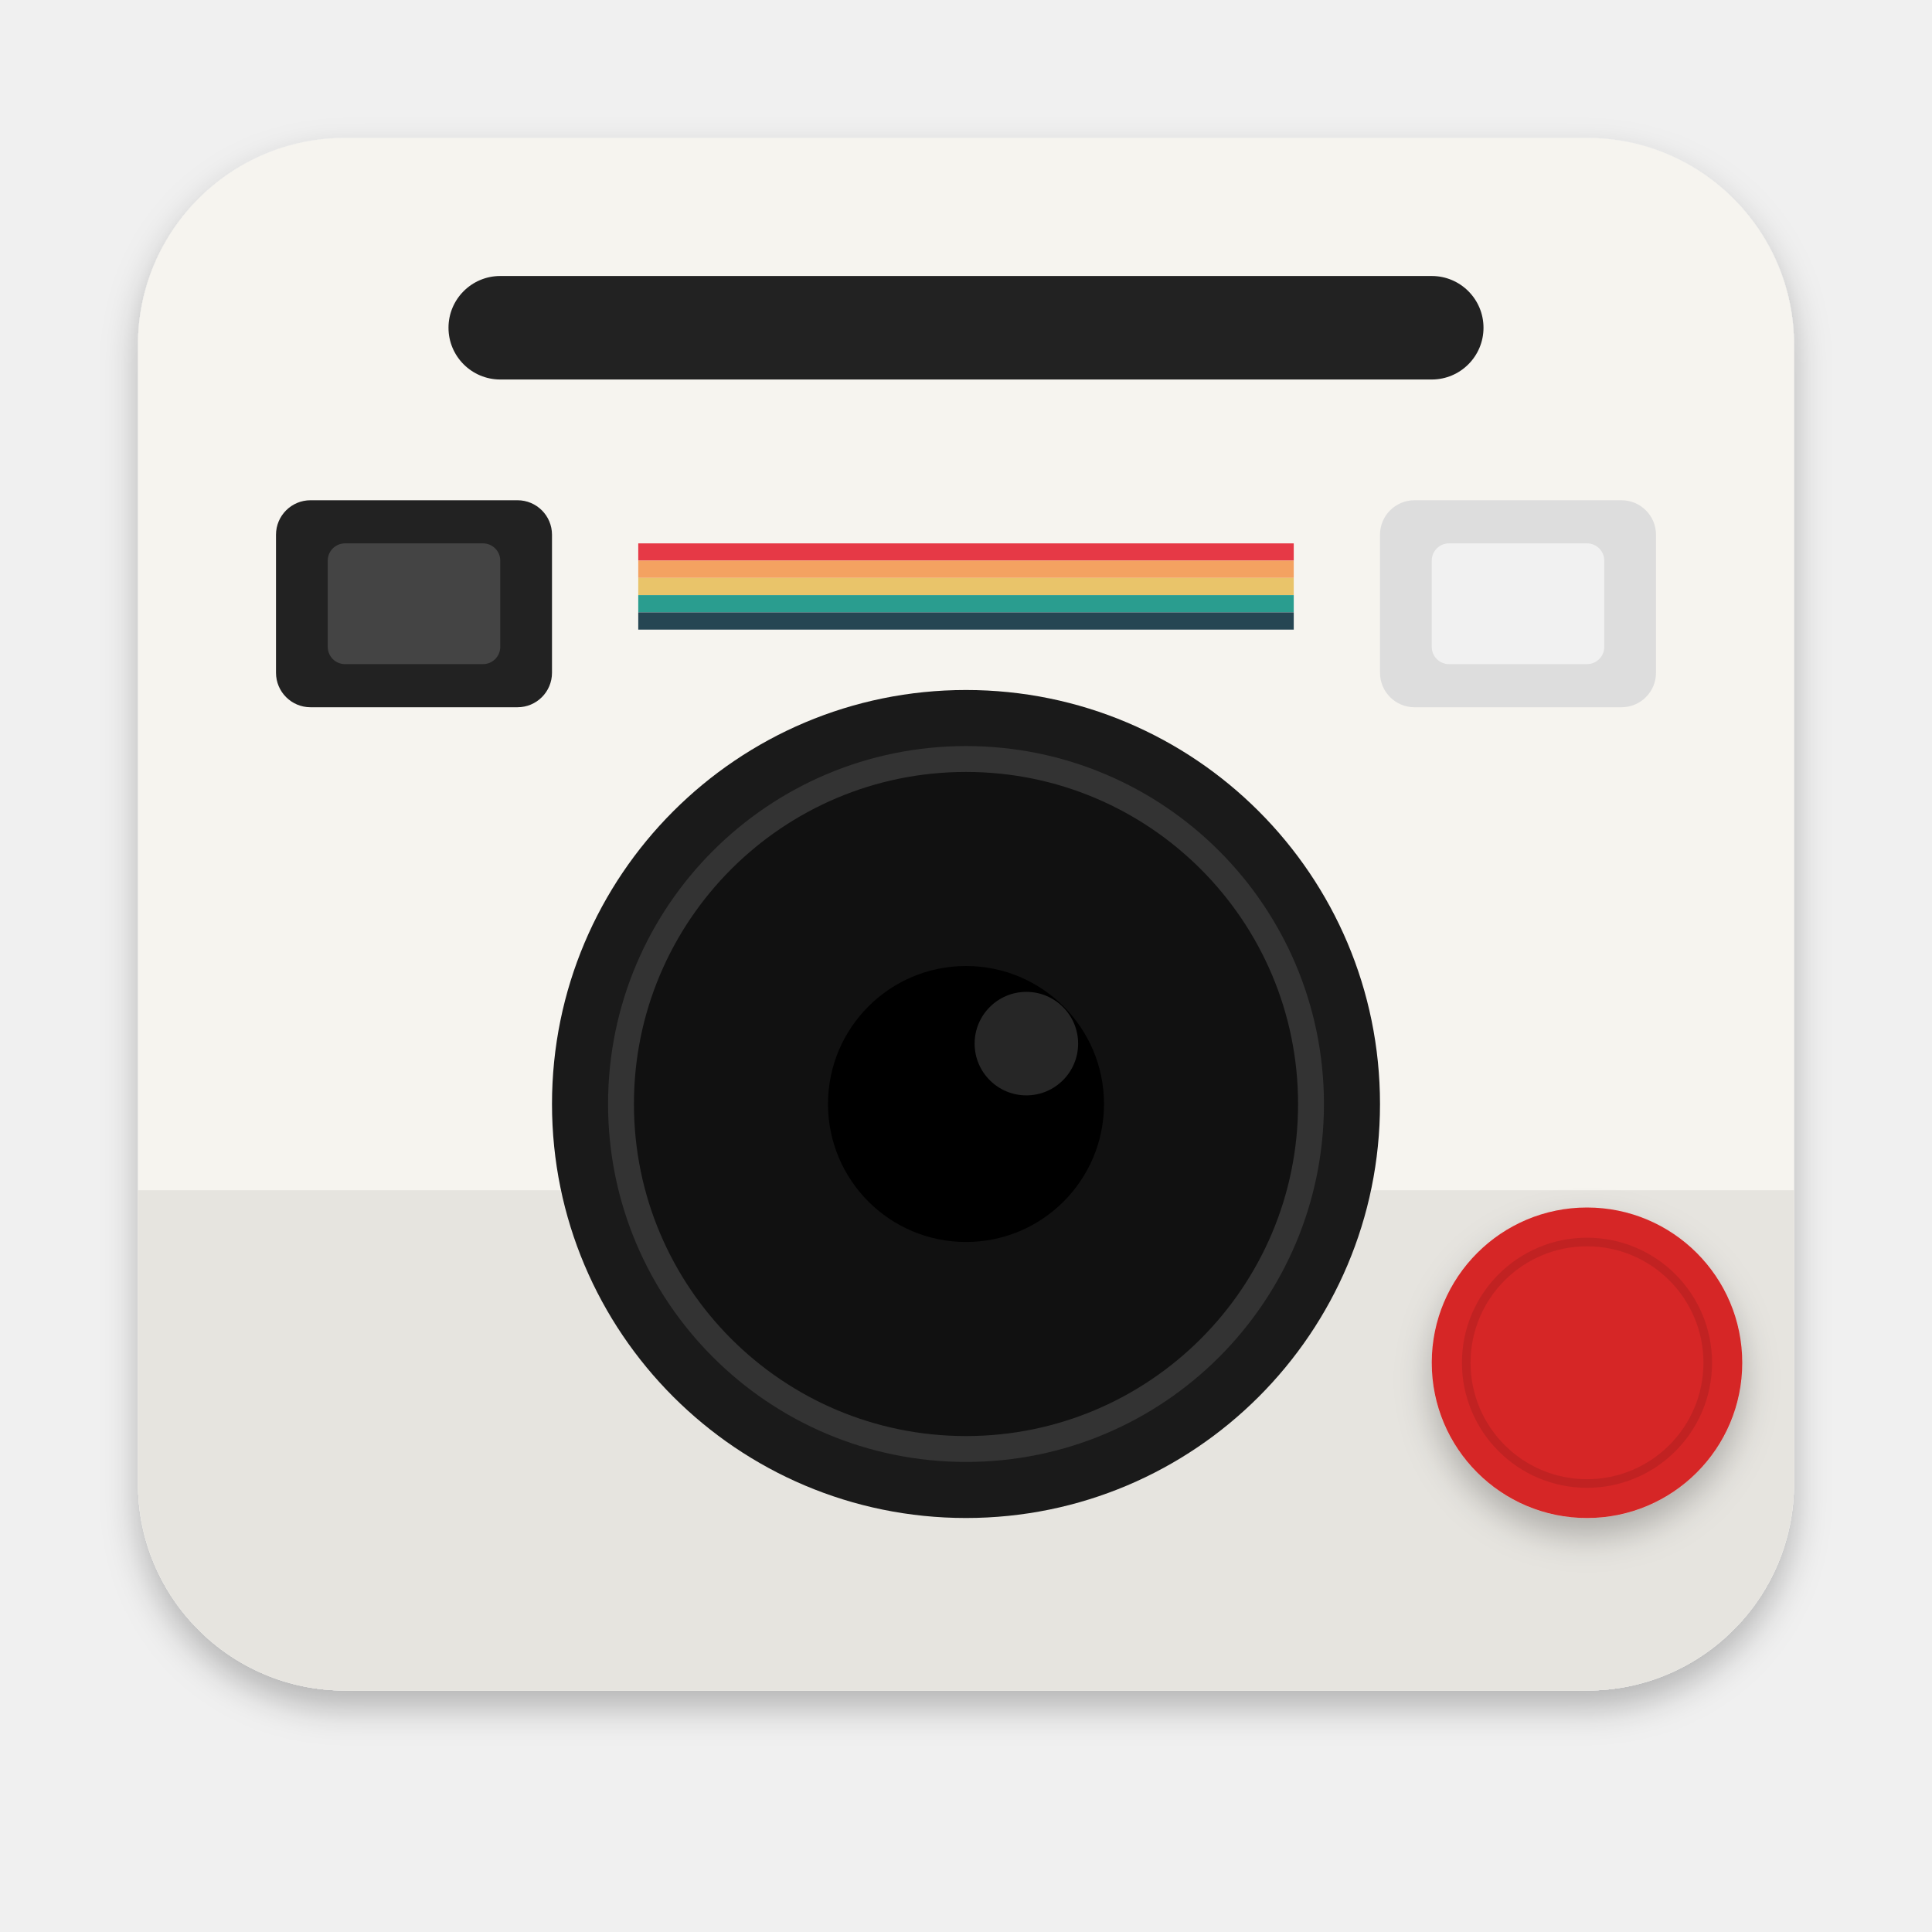
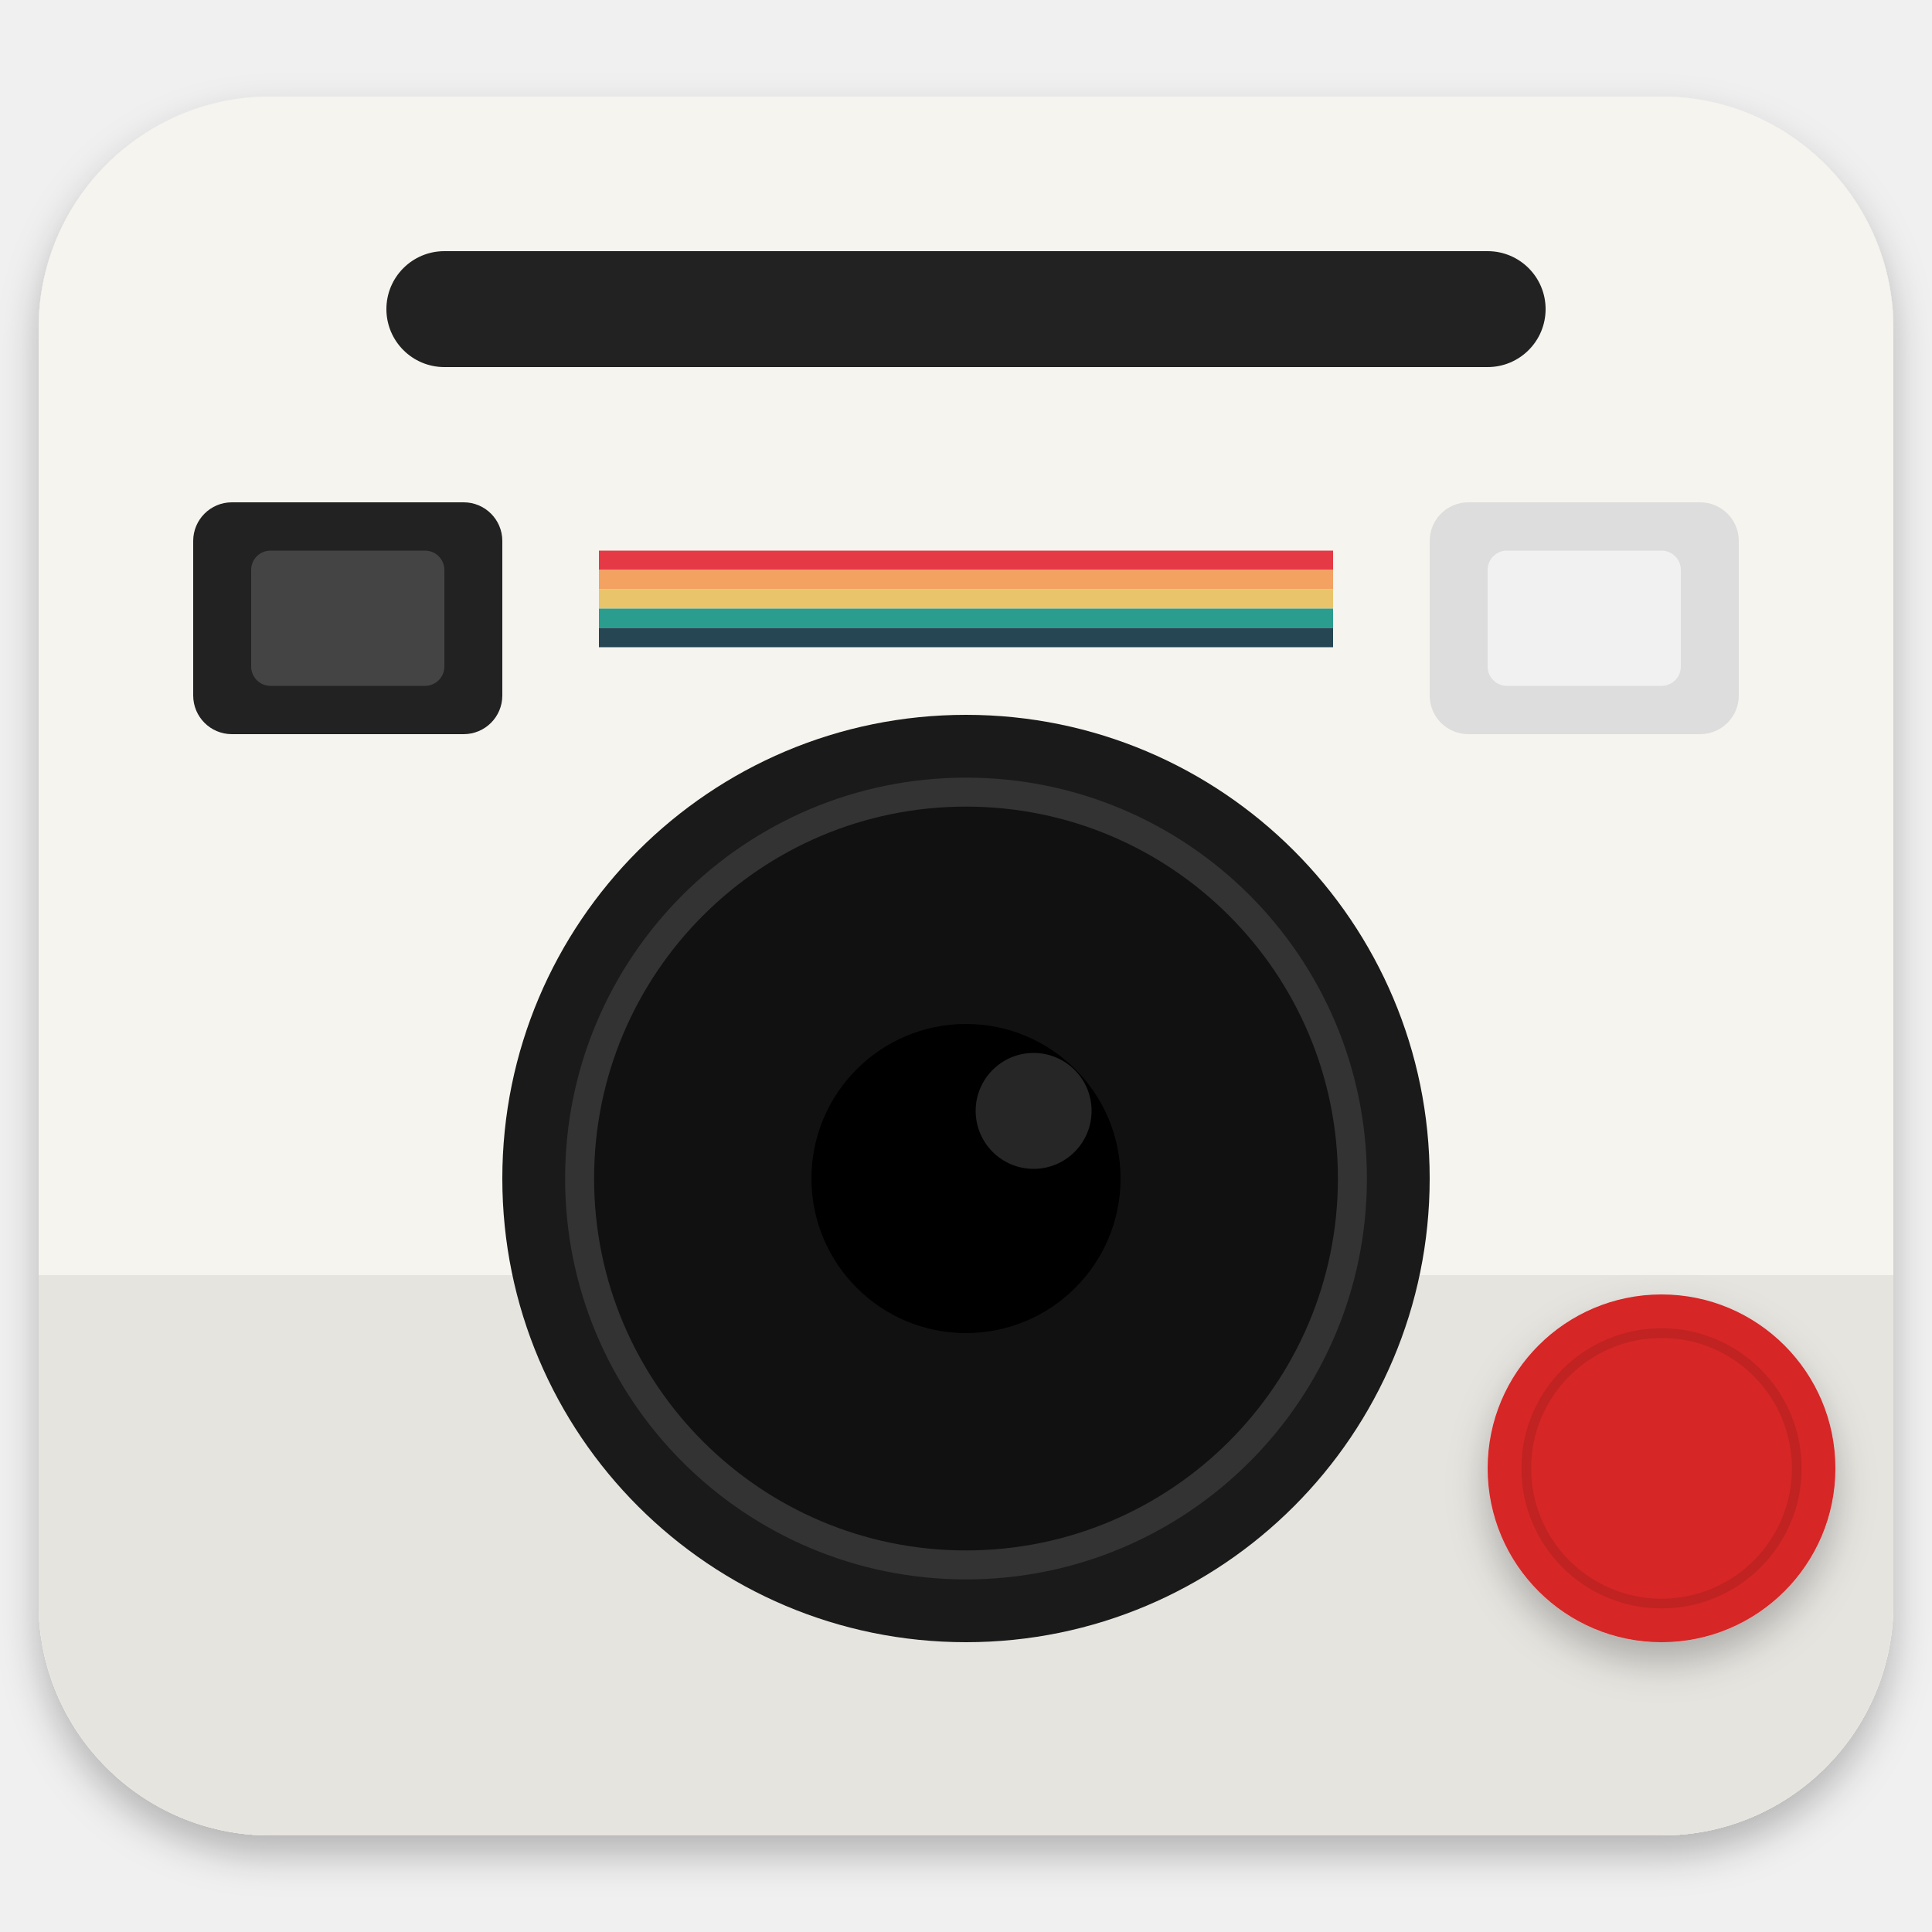
- <svg xmlns="http://www.w3.org/2000/svg" viewBox="32 64 448 448">
+ <svg xmlns="http://www.w3.org/2000/svg" viewBox="56 76 400 400">
  <defs>
    <filter id="shadow" x="-20%" y="-20%" width="140%" height="140%">
      <feDropShadow dx="0" dy="4" stdDeviation="4" flood-color="#000" flood-opacity="0.25" />
    </filter>
  </defs>
  <rect x="64" y="96" width="384" height="360" rx="48" fill="#f6f4ef" filter="url(#shadow)" />
  <path d="M64 340 H448 V408 A48 48 0 0 1 400 456 H112 A48 48 0 0 1 64 408 Z" fill="#e6e4df" />
  <rect x="136" y="128" width="240" height="24" rx="12" fill="#222" />
  <g transform="translate(0, 210)">
    <rect x="180" y="-20" width="152" height="4" fill="#e63946" />
    <rect x="180" y="-16" width="152" height="4" fill="#f4a261" />
    <rect x="180" y="-12" width="152" height="4" fill="#e9c46a" />
    <rect x="180" y="-8" width="152" height="4" fill="#2a9d8f" />
    <rect x="180" y="-4" width="152" height="4" fill="#264653" />
  </g>
  <rect x="96" y="180" width="64" height="48" rx="8" fill="#222" />
  <rect x="108" y="190" width="40" height="28" rx="4" fill="#444" />
  <rect x="352" y="180" width="64" height="48" rx="8" fill="#ddd" />
  <rect x="364" y="190" width="40" height="28" rx="4" fill="#fff" opacity="0.6" />
  <circle cx="256" cy="320" r="96" fill="#1a1a1a" />
  <circle cx="256" cy="320" r="80" fill="#111" stroke="#333" stroke-width="6" />
  <circle cx="256" cy="320" r="32" fill="#000" />
  <circle cx="270" cy="306" r="12" fill="rgba(255,255,255,0.15)" />
  <circle cx="400" cy="380" r="36" fill="#d62828" filter="url(#shadow)" />
  <circle cx="400" cy="380" r="28" fill="none" stroke="rgba(0,0,0,0.1)" stroke-width="2" />
</svg>
